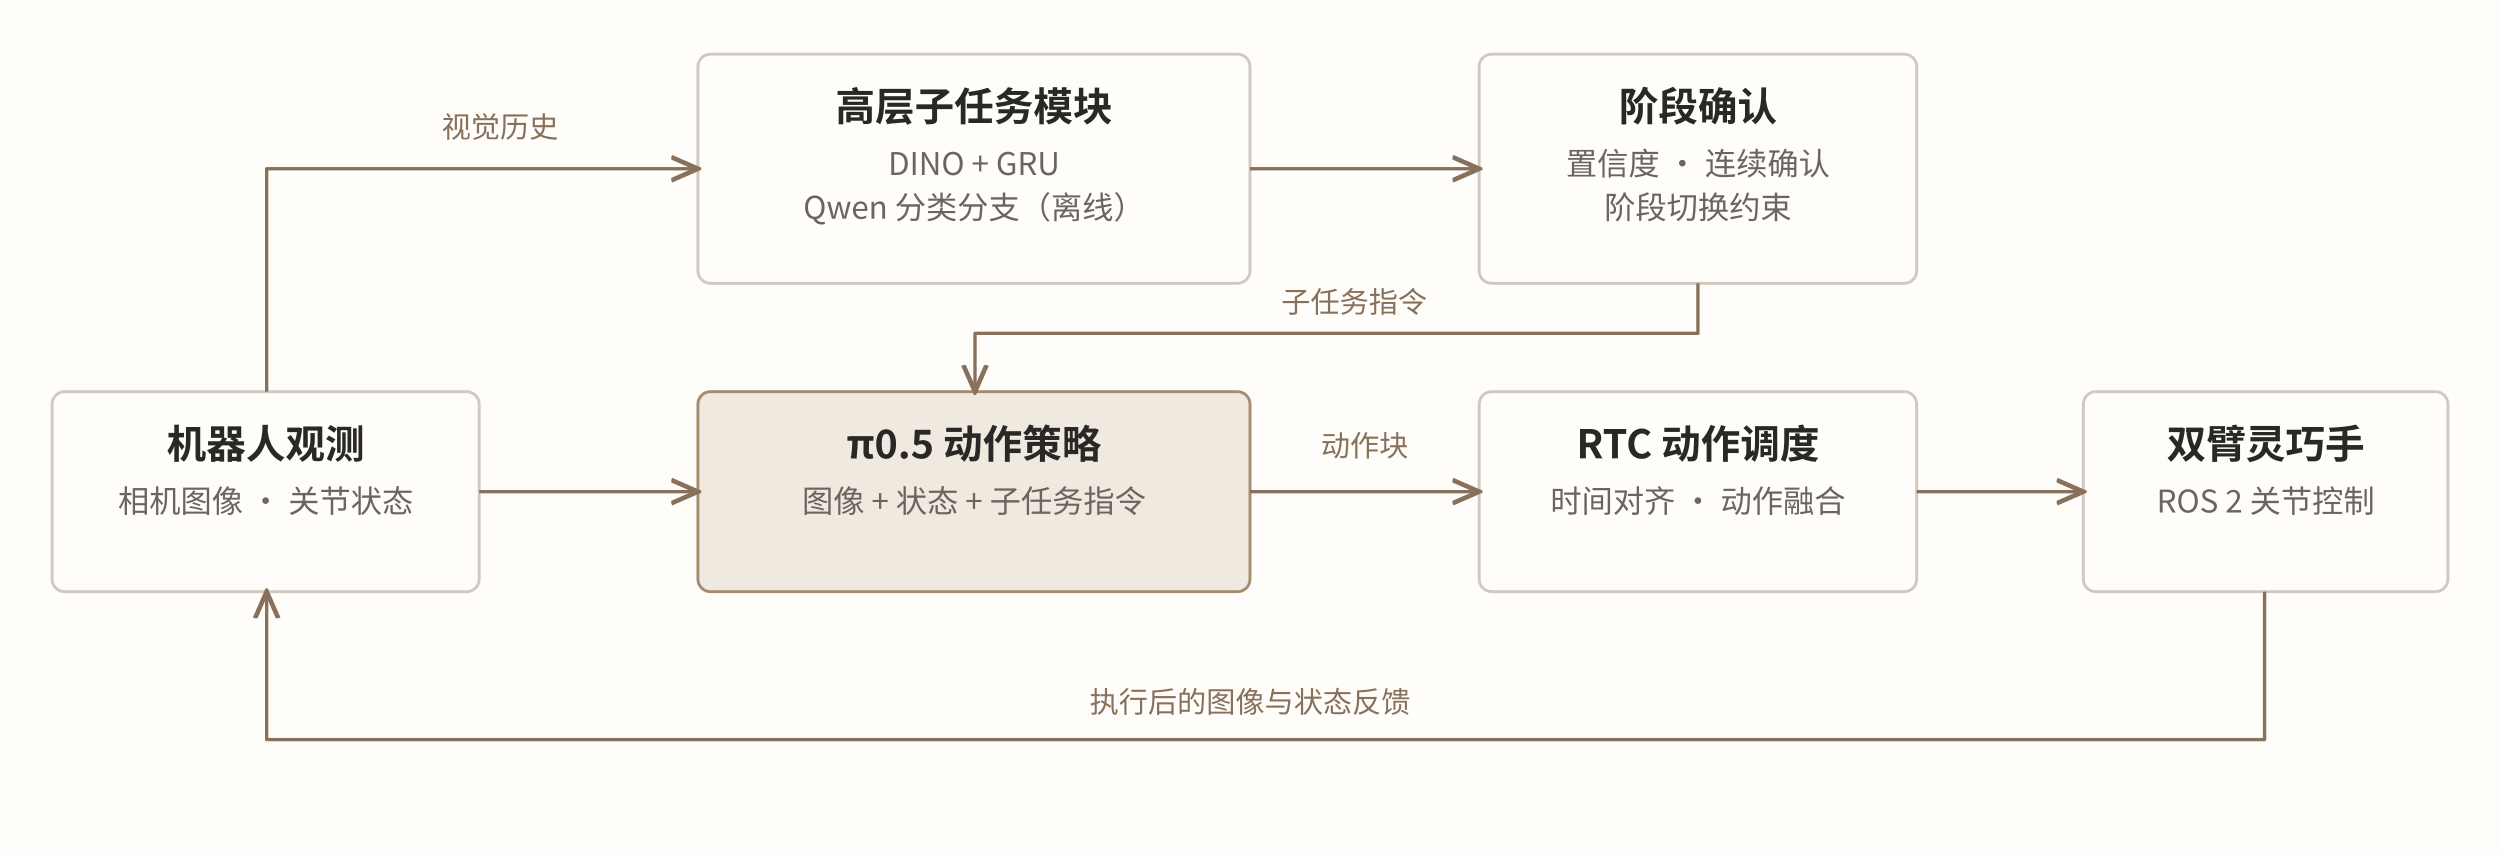
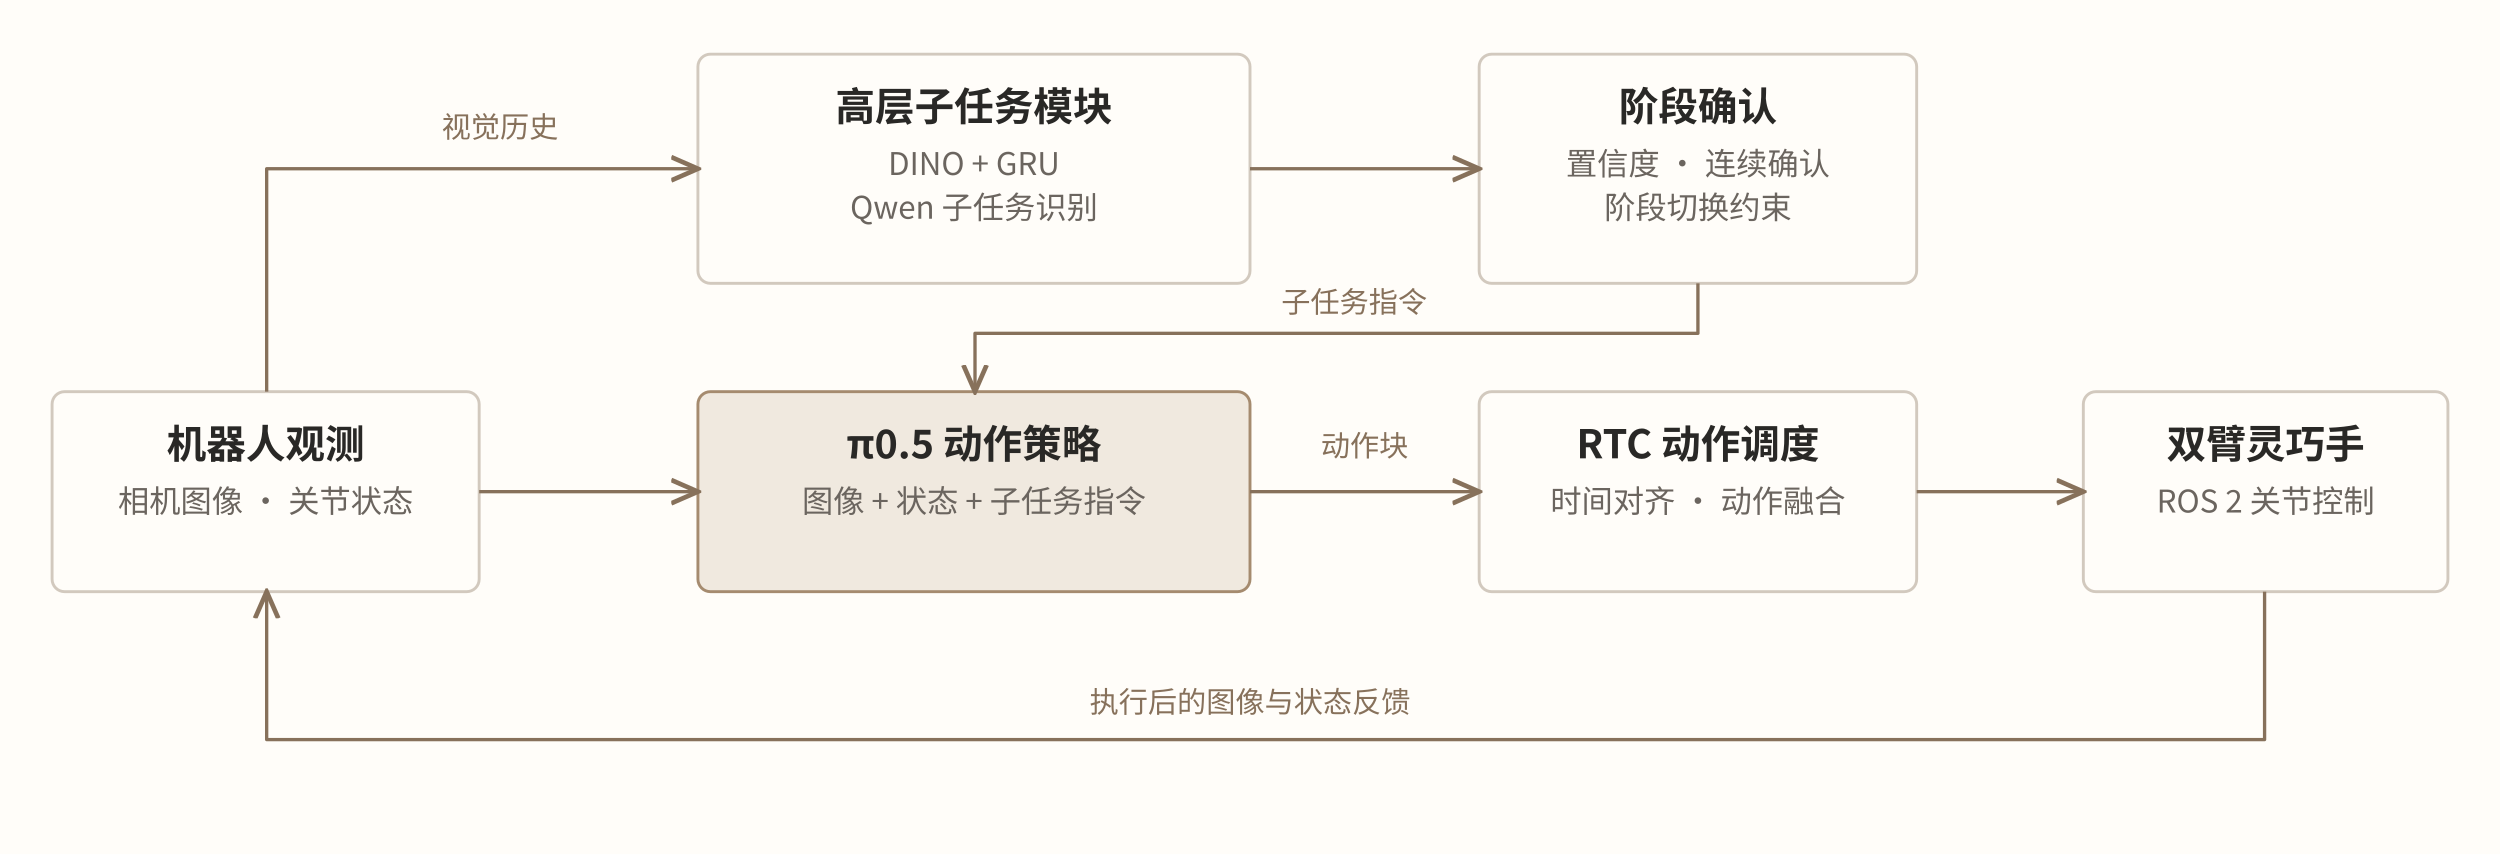
<svg xmlns="http://www.w3.org/2000/svg" width="1200" height="410" viewBox="0 0 1200 410" role="img">
  <defs>
    <marker id="arrow" markerWidth="9" markerHeight="9" refX="8" refY="4.5" orient="auto">
      <path d="M0 1 L8 4.5 L0 8" fill="none" stroke="#87715b" stroke-width="1.4" />
    </marker>
  </defs>
  <rect width="1200" height="410" fill="#fffdf9" />
  <style>text{font-family:'Noto Sans CJK SC','Microsoft YaHei',Arial,sans-serif;fill:#292826}.sub{font-size:15px;fill:#6b655f}.label{font-size:14px;fill:#87715b}.title{font-size:19px;font-weight:600}</style>
  <rect x="25" y="188" width="205" height="96" rx="6" fill="#fffdf9" stroke="#d2c9be" stroke-width="1.4" />
  <text x="127.5" y="220" text-anchor="middle" class="title">机器人观测</text>
  <text x="127.5" y="246" text-anchor="middle" class="sub">相机图像 · 关节状态</text>
  <rect x="335" y="26" width="265" height="110" rx="6" fill="#fffdf9" stroke="#d2c9be" stroke-width="1.4" />
  <text x="467.5" y="58" text-anchor="middle" class="title">高层子任务模块</text>
  <text x="467.5" y="84" text-anchor="middle" class="sub">DINO + GRU</text>
-   <text x="467.5" y="105" text-anchor="middle" class="sub">Qwen 分类分支（离线）</text>
+   <text x="467.5" y="105" text-anchor="middle" class="sub">Qwen 子任务识别</text>
  <rect x="710" y="26" width="210" height="110" rx="6" fill="#fffdf9" stroke="#d2c9be" stroke-width="1.4" />
  <text x="815.0" y="58" text-anchor="middle" class="title">阶段确认</text>
  <text x="815.0" y="84" text-anchor="middle" class="sub">置信度 · 连续确认</text>
  <text x="815.0" y="105" text-anchor="middle" class="sub">阶段切换约束</text>
  <rect x="335" y="188" width="265" height="96" rx="6" fill="#f0e9df" stroke="#a58b6f" stroke-width="1.4" />
  <text x="467.5" y="220" text-anchor="middle" class="title">π0.5 动作策略</text>
  <text x="467.5" y="246" text-anchor="middle" class="sub">图像 + 状态 + 子任务指令</text>
  <rect x="710" y="188" width="210" height="96" rx="6" fill="#fffdf9" stroke="#d2c9be" stroke-width="1.4" />
  <text x="815.0" y="220" text-anchor="middle" class="title">RTC 动作调度</text>
  <text x="815.0" y="246" text-anchor="middle" class="sub">时间对齐 · 动作融合</text>
  <rect x="1000" y="188" width="175" height="96" rx="6" fill="#fffdf9" stroke="#d2c9be" stroke-width="1.4" />
  <text x="1087.5" y="220" text-anchor="middle" class="title">双臂灵巧手</text>
  <text x="1087.5" y="246" text-anchor="middle" class="sub">ROS 2 关节控制</text>
  <path d="M230 236 H335" fill="none" stroke="#87715b" stroke-width="1.6" stroke-linejoin="round" marker-end="url(#arrow)" />
  <path d="M128 188 V81 H335" fill="none" stroke="#87715b" stroke-width="1.6" stroke-linejoin="round" marker-end="url(#arrow)" />
  <text x="240" y="66" text-anchor="middle" class="label">视觉历史</text>
  <path d="M600 81 H710" fill="none" stroke="#87715b" stroke-width="1.6" stroke-linejoin="round" marker-end="url(#arrow)" />
  <path d="M815 136 V160 H468 V188" fill="none" stroke="#87715b" stroke-width="1.6" stroke-linejoin="round" marker-end="url(#arrow)" />
  <text x="650" y="150" text-anchor="middle" class="label">子任务指令</text>
  <path d="M600 236 H710" fill="none" stroke="#87715b" stroke-width="1.6" stroke-linejoin="round" marker-end="url(#arrow)" />
  <text x="655" y="219" text-anchor="middle" class="label">动作块</text>
  <path d="M920 236 H1000" fill="none" stroke="#87715b" stroke-width="1.6" stroke-linejoin="round" marker-end="url(#arrow)" />
  <path d="M1087 284 V355 H128 V284" fill="none" stroke="#87715b" stroke-width="1.6" stroke-linejoin="round" marker-end="url(#arrow)" />
  <text x="600" y="342" text-anchor="middle" class="label">执行后的图像与状态反馈</text>
</svg>
